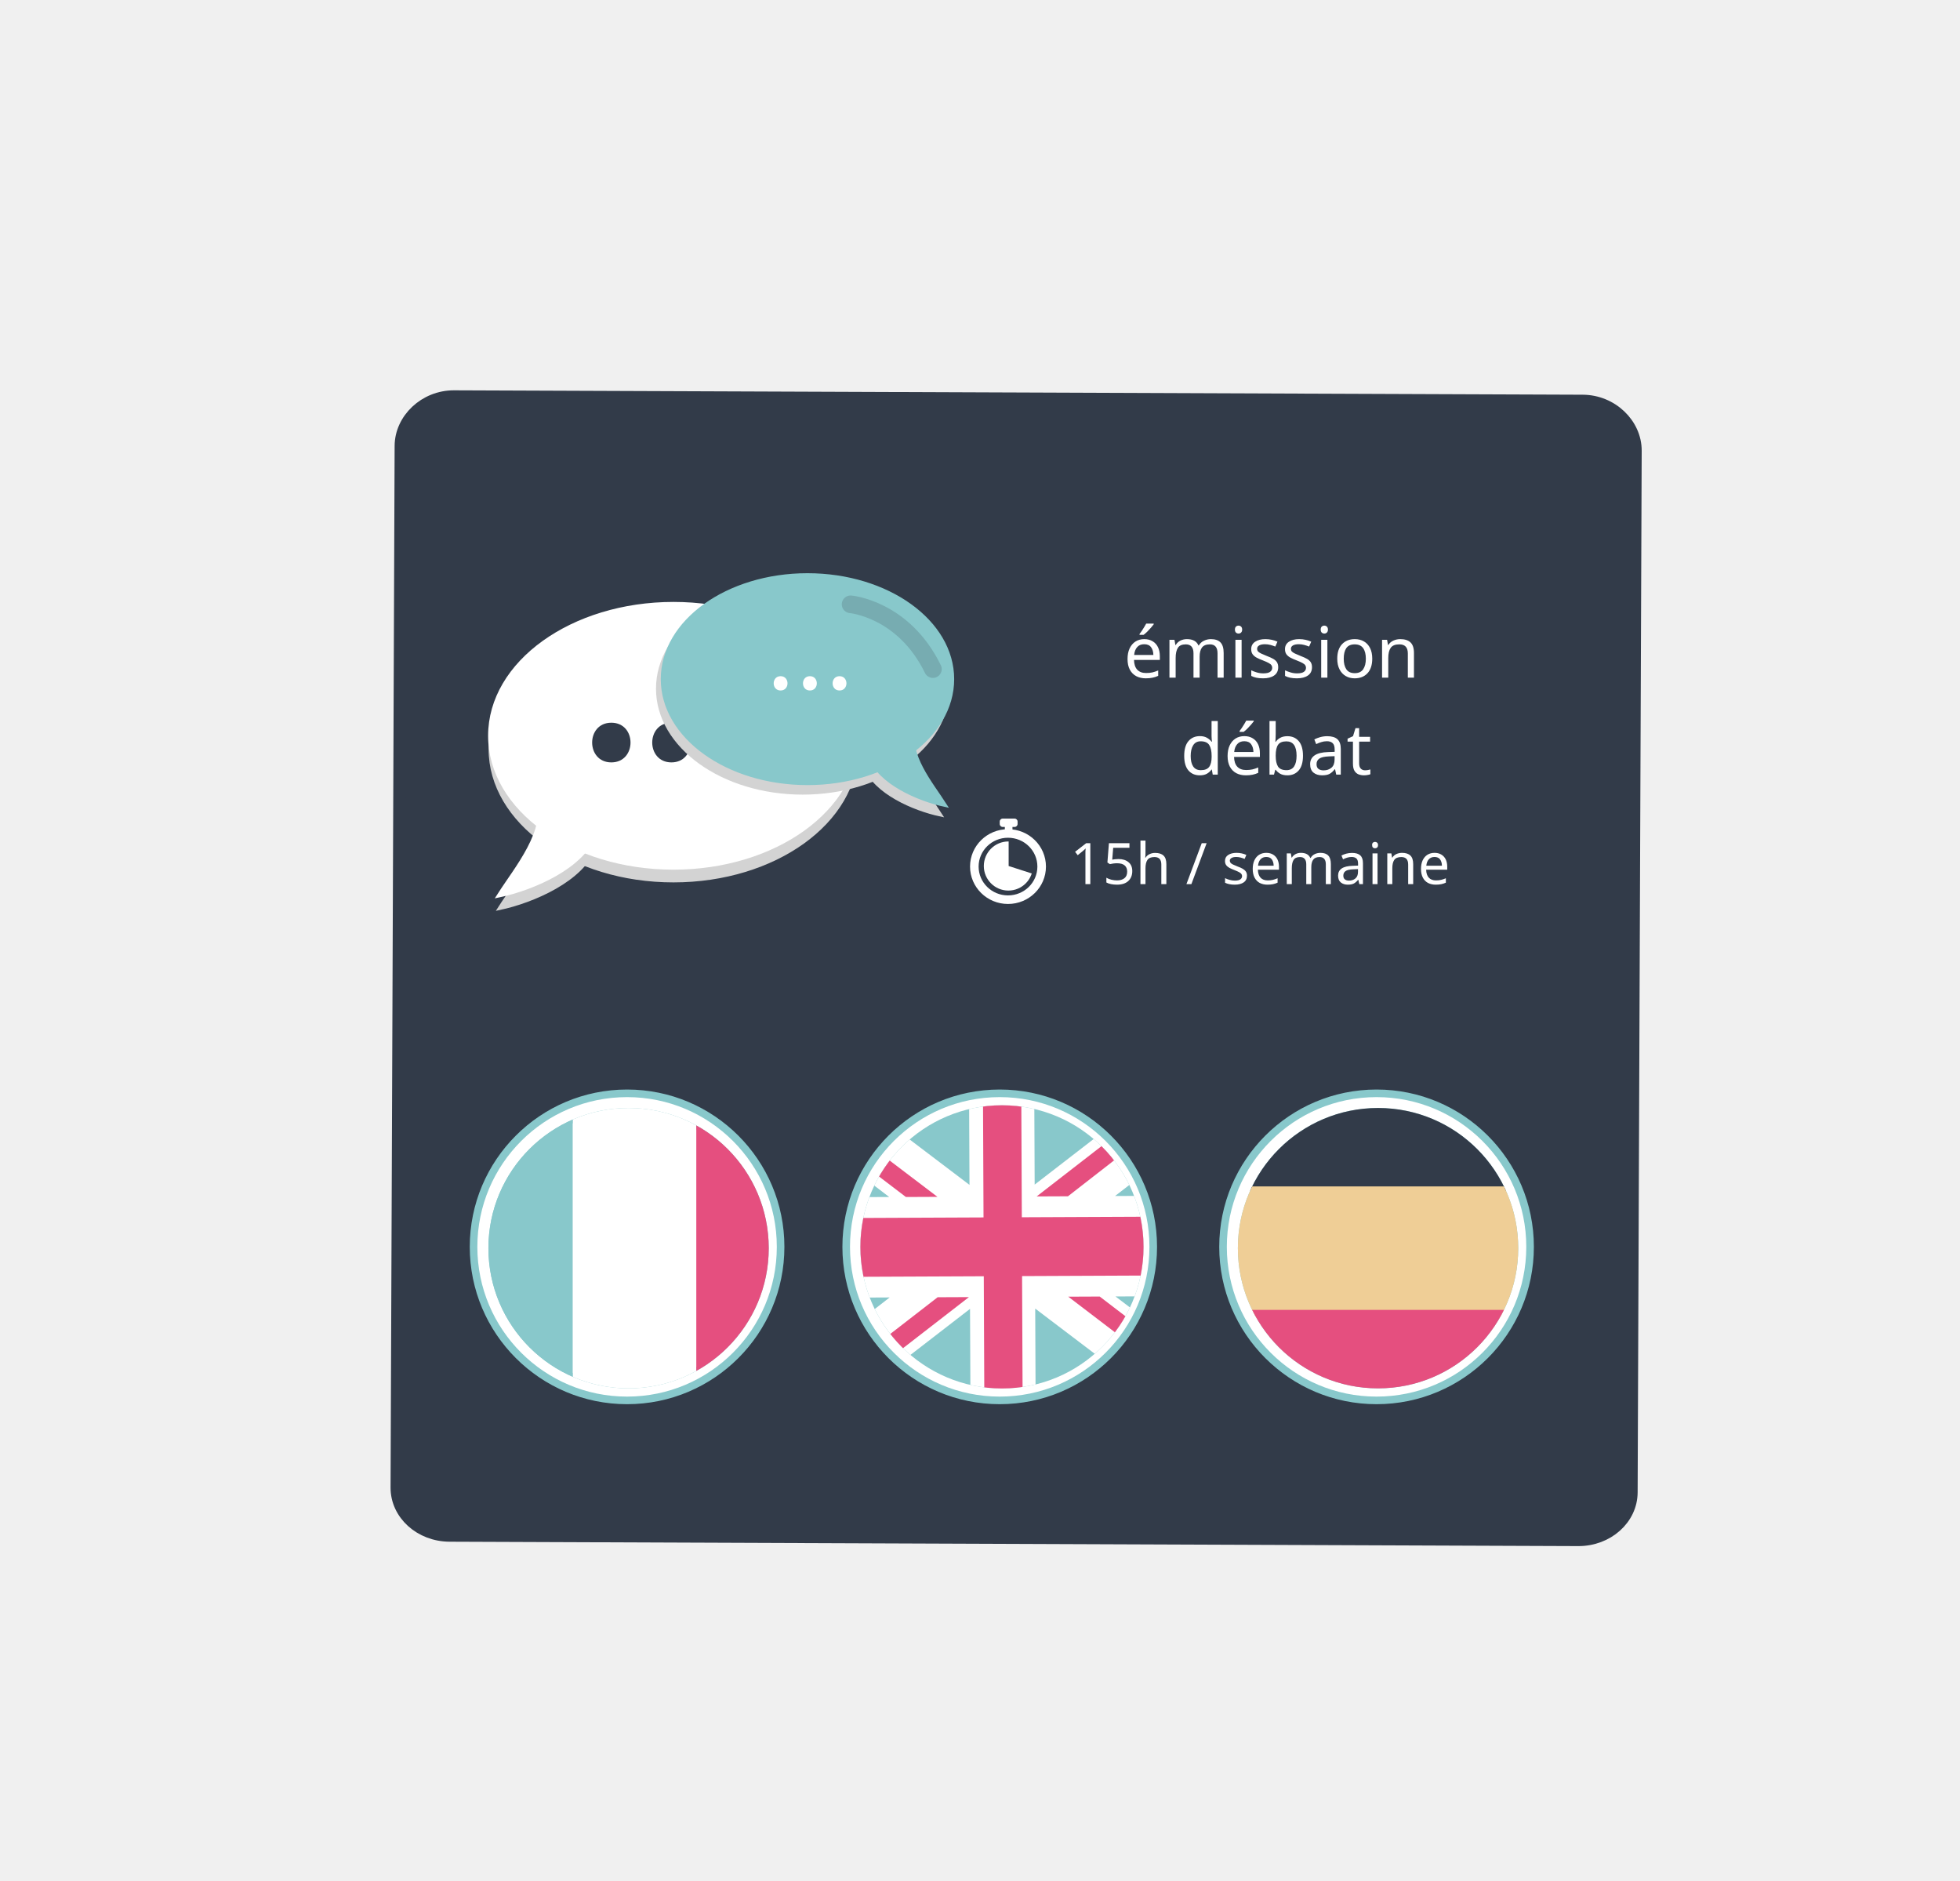
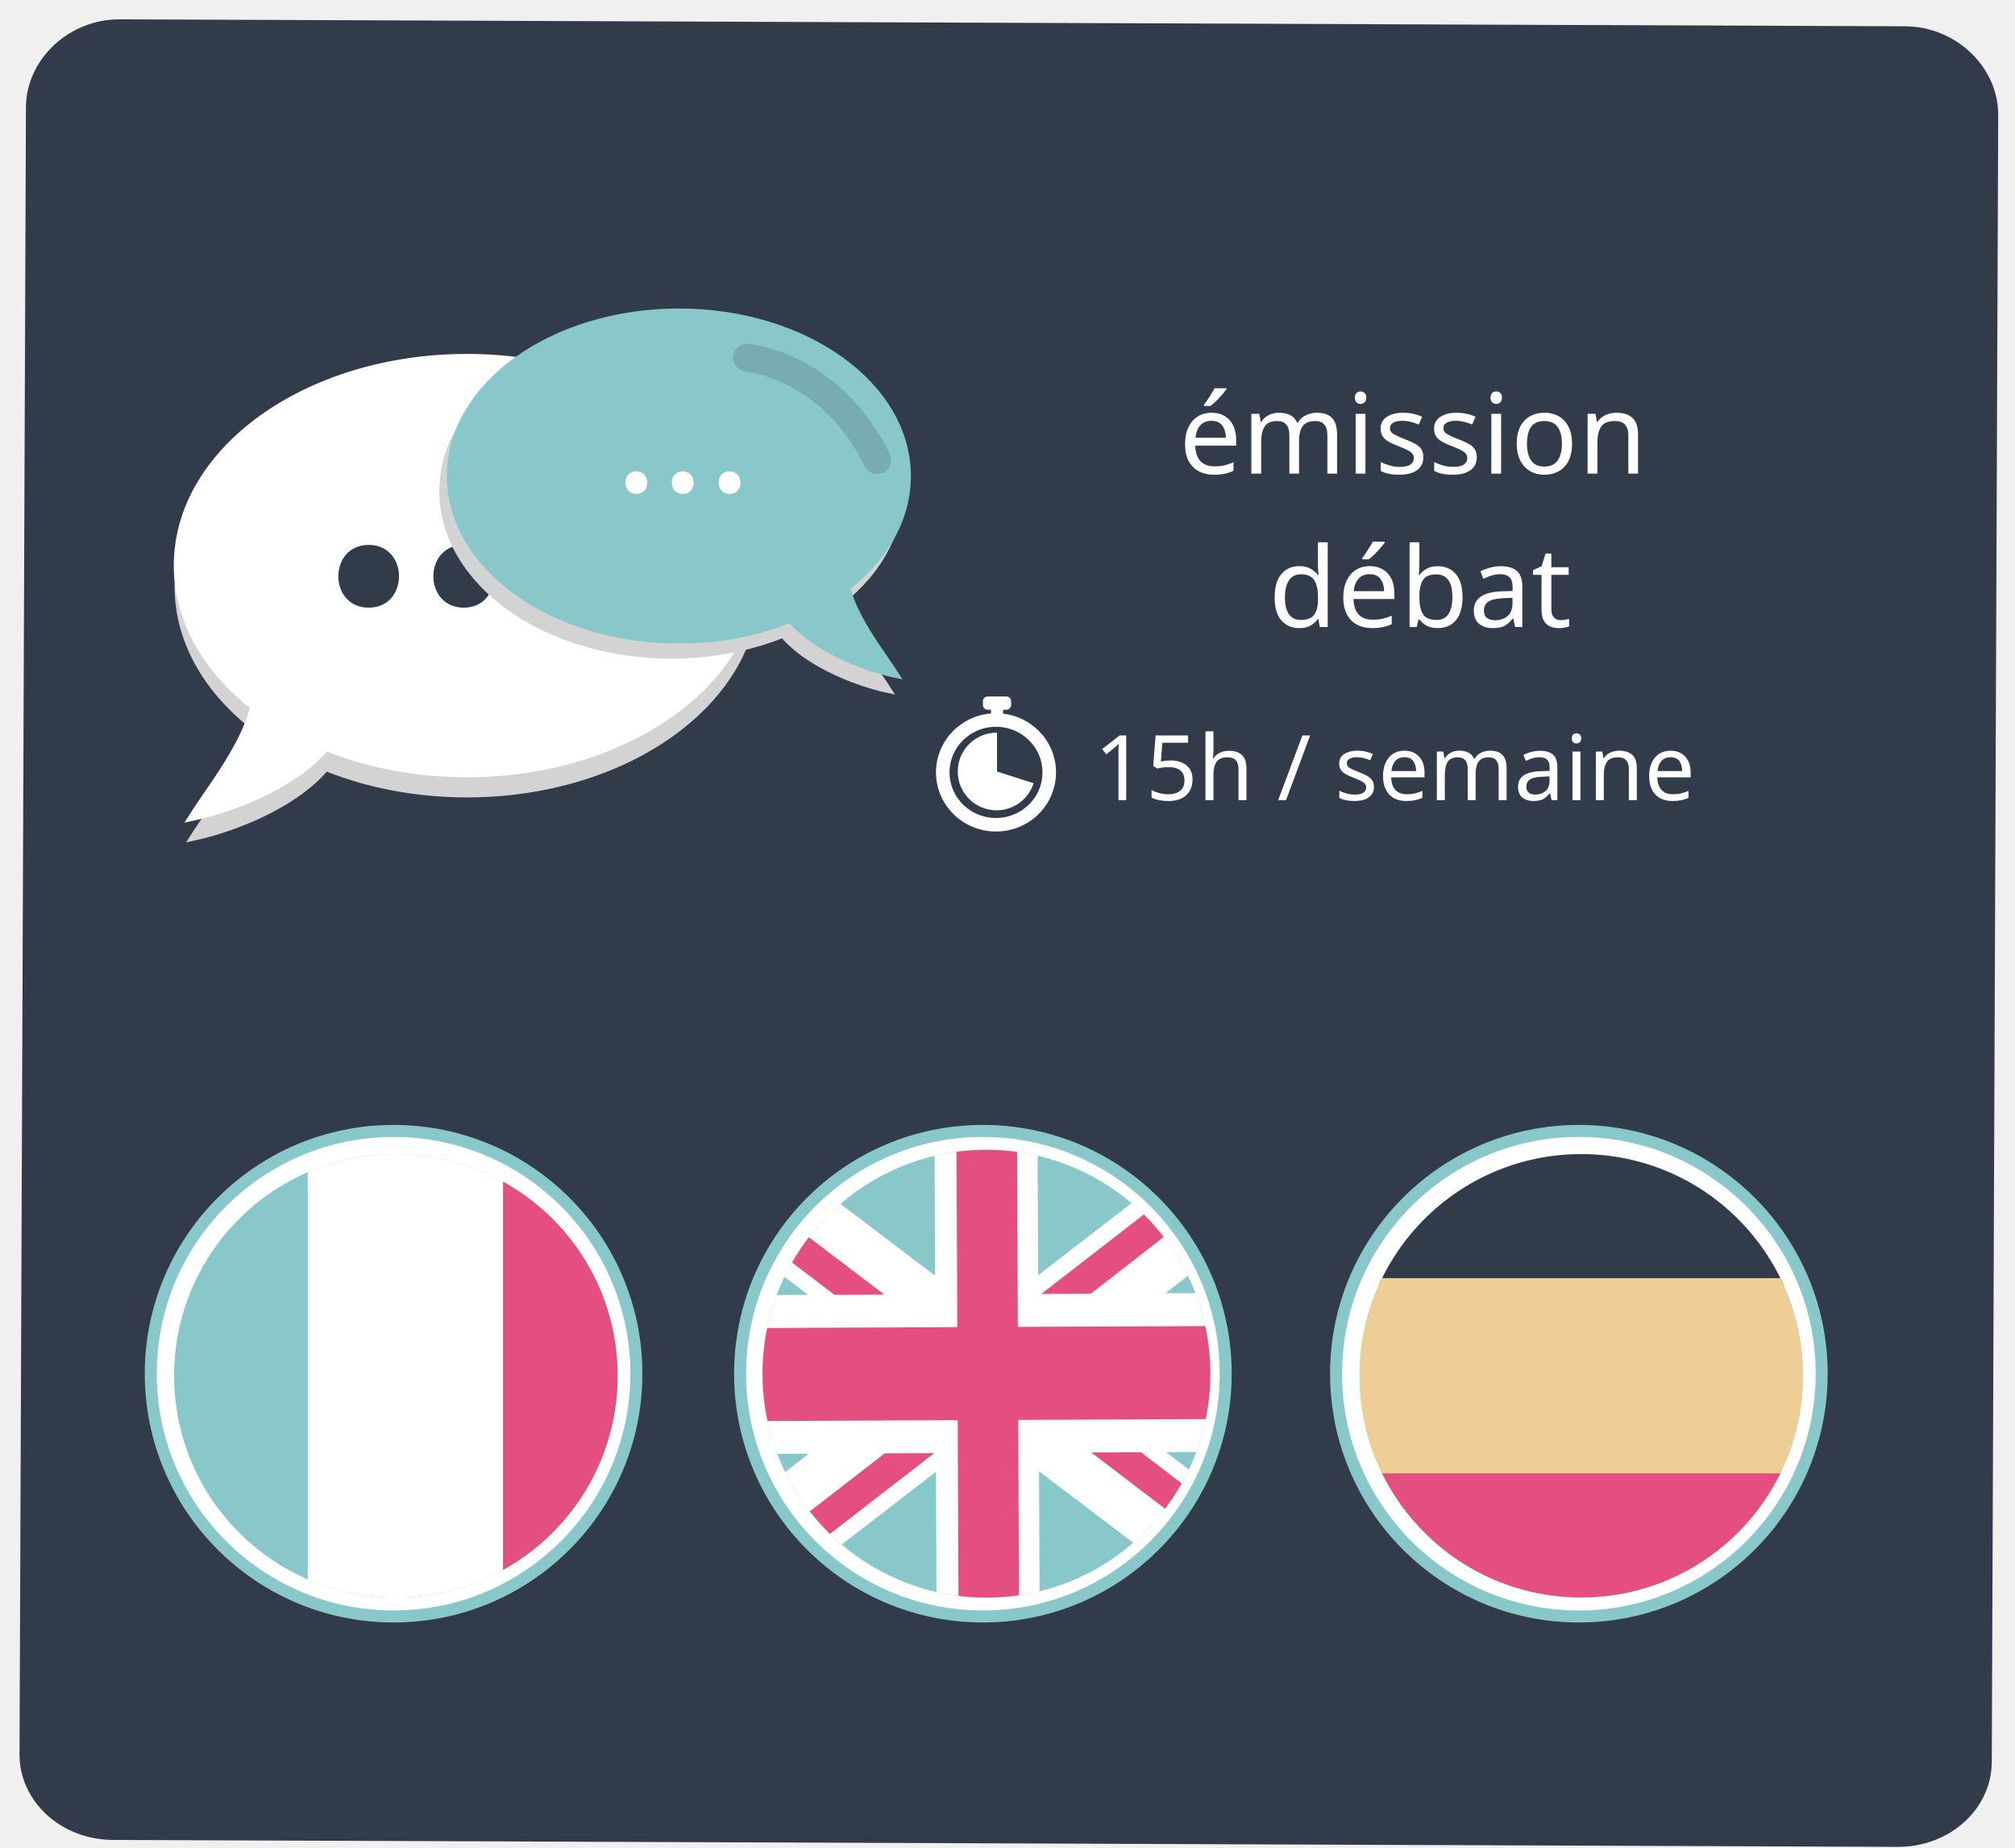
- <svg xmlns="http://www.w3.org/2000/svg" xmlns:xlink="http://www.w3.org/1999/xlink" version="1.1" id="Calque_1" x="0px" y="0px" width="444.578px" height="426.506px" viewBox="0 0 444.578 426.506" enable-background="new 0 0 444.578 426.506" xml:space="preserve">
+ <svg xmlns="http://www.w3.org/2000/svg" xmlns:xlink="http://www.w3.org/1999/xlink" version="1.1" id="Calque_1" x="0px" y="0px" width="289px" height="265px" viewBox="85.789 79.753 289 265" enable-background="new 85.789 79.753 289 265" xml:space="preserve">
  <g id="EmissionDebat">
    <g id="BlocDebat">
-       <path fill="#323B49" stroke="#323B49" stroke-width="2.871" stroke-miterlimit="10" d="M370.023,338.473    c-0.023,5.976-5.415,10.779-12.042,10.753l-255.998-0.997c-6.627-0.026-11.981-4.87-11.958-10.846l0.921-236.25    c0.023-5.976,5.416-11.198,12.044-11.172l255.998,0.997c6.627,0.026,11.979,5.29,11.956,11.266L370.023,338.473z" />
-     </g>
-     <rect x="221.338" y="142.138" fill="none" width="144.025" height="41.734" />
-     <text transform="matrix(1 0 0 1 254.8787 153.6904)" fill="#FFFFFF" font-family="'BloggerSans-Bold'" font-size="16">émission</text>
-     <text transform="matrix(1 0 0 1 267.7337 175.6904)" fill="#FFFFFF" font-family="'BloggerSans-Bold'" font-size="16">débat</text>
-     <rect x="225.395" y="191.031" fill="none" width="132.91" height="17.493" />
-     <text transform="matrix(1 0 0 1 242.704 200.5217)" fill="#FFFFFF" font-family="'MetaPro-Normal'" font-size="13">15h / semaine</text>
+       <path fill="#323B49" stroke="#323B49" stroke-width="2.871" stroke-miterlimit="10" d="M370.023,332.473    c-0.023,5.976-5.415,10.779-12.042,10.753l-255.998-0.997c-6.627-0.026-11.981-4.87-11.958-10.846l0.921-236.25    c0.023-5.976,5.416-11.198,12.044-11.172l255.998,0.997c6.627,0.026,11.979,5.29,11.956,11.266L370.023,332.473z" />
+     </g>
+     <rect x="221.338" y="136.138" fill="none" width="144.025" height="41.734" />
+     <text transform="matrix(1 0 0 1 254.8787 147.6904)" fill="#FFFFFF" font-family="'BloggerSans-Bold'" font-size="16">émission</text>
+     <text transform="matrix(1 0 0 1 267.7337 169.6904)" fill="#FFFFFF" font-family="'BloggerSans-Bold'" font-size="16">débat</text>
+     <rect x="225.395" y="185.031" fill="none" width="132.91" height="17.493" />
+     <text transform="matrix(1 0 0 1 242.704 194.5217)" fill="#FFFFFF" font-family="'MetaPro-Normal'" font-size="13">15h / semaine</text>
    <g id="DrapeauDebat">
      <g>
-         <circle fill="#FFFFFF" stroke="#88C8CB" stroke-width="1.722" stroke-miterlimit="10" cx="142.238" cy="282.792" r="34.823" />
+         <circle fill="#FFFFFF" stroke="#88C8CB" stroke-width="1.722" stroke-miterlimit="10" cx="142.238" cy="276.792" r="34.823" />
+         <g>
+           <g>
+             <g>
+               <defs>
+                 <circle id="SVGID_1_" cx="142.578" cy="277.091" r="31.794" />
+               </defs>
+               <clipPath id="SVGID_2_">
+                 <use xlink:href="#SVGID_1_" overflow="visible" />
+               </clipPath>
+               <circle clip-path="url(#SVGID_2_)" fill="#FFFFFF" stroke="#88C8CB" stroke-width="1.573" stroke-miterlimit="10" cx="142.578" cy="277.091" r="31.794" />
+             </g>
+           </g>
+           <g>
+             <g>
+               <defs>
+                 <circle id="SVGID_3_" cx="142.578" cy="277.091" r="31.794" />
+               </defs>
+               <clipPath id="SVGID_4_">
+                 <use xlink:href="#SVGID_3_" overflow="visible" />
+               </clipPath>
+               <rect x="101.938" y="237.084" clip-path="url(#SVGID_4_)" fill="#88C8CB" width="28" height="76" />
+             </g>
+           </g>
+           <g>
+             <g>
+               <defs>
+                 <circle id="SVGID_5_" cx="142.578" cy="277.091" r="31.794" />
+               </defs>
+               <clipPath id="SVGID_6_">
+                 <use xlink:href="#SVGID_5_" overflow="visible" />
+               </clipPath>
+               <rect x="129.938" y="237.084" clip-path="url(#SVGID_6_)" fill="#FFFFFF" width="28" height="76" />
+             </g>
+           </g>
+           <g>
+             <g>
+               <defs>
+                 <circle id="SVGID_7_" cx="142.578" cy="277.091" r="31.794" />
+               </defs>
+               <clipPath id="SVGID_8_">
+                 <use xlink:href="#SVGID_7_" overflow="visible" />
+               </clipPath>
+               <rect x="157.938" y="237.084" clip-path="url(#SVGID_8_)" fill="#E54F7F" width="26" height="76" />
+             </g>
+           </g>
+         </g>
+       </g>
+       <g>
+         <circle fill="#FFFFFF" stroke="#88C8CB" stroke-width="1.722" stroke-miterlimit="10" cx="312.238" cy="276.792" r="34.823" />
+         <g>
+           <g>
+             <g>
+               <defs>
+                 <circle id="SVGID_9_" cx="312.578" cy="277.091" r="31.794" />
+               </defs>
+               <clipPath id="SVGID_10_">
+                 <use xlink:href="#SVGID_9_" overflow="visible" />
+               </clipPath>
+               <circle clip-path="url(#SVGID_10_)" fill="#FFFFFF" stroke="#88C8CB" stroke-width="1.573" stroke-miterlimit="10" cx="312.578" cy="277.091" r="31.794" />
+             </g>
+           </g>
+           <g>
+             <g>
+               <defs>
+                 <circle id="SVGID_11_" cx="312.578" cy="277.091" r="31.794" />
+               </defs>
+               <clipPath id="SVGID_12_">
+                 <use xlink:href="#SVGID_11_" overflow="visible" />
+               </clipPath>
+               <rect x="270.938" y="234.084" clip-path="url(#SVGID_12_)" fill="#323B49" width="85" height="30" />
+             </g>
+           </g>
+           <g>
+             <g>
+               <defs>
+                 <circle id="SVGID_13_" cx="312.578" cy="277.091" r="31.794" />
+               </defs>
+               <clipPath id="SVGID_14_">
+                 <use xlink:href="#SVGID_13_" overflow="visible" />
+               </clipPath>
+               <rect x="270.938" y="263.084" clip-path="url(#SVGID_14_)" fill="#EFCE96" width="85" height="30" />
+             </g>
+           </g>
+           <g>
+             <g>
+               <defs>
+                 <circle id="SVGID_15_" cx="312.578" cy="277.091" r="31.794" />
+               </defs>
+               <clipPath id="SVGID_16_">
+                 <use xlink:href="#SVGID_15_" overflow="visible" />
+               </clipPath>
+               <rect x="270.938" y="291.084" clip-path="url(#SVGID_16_)" fill="#E54F7F" width="85" height="30" />
+             </g>
+           </g>
+         </g>
+       </g>
+       <g>
+         <circle fill="#FFFFFF" stroke="#88C8CB" stroke-width="1.722" stroke-miterlimit="10" cx="226.762" cy="276.792" r="34.823" />
+         <g>
+           <g>
+             <g>
+               <defs>
+                 <circle id="SVGID_17_" cx="227.269" cy="276.794" r="32.114" />
+               </defs>
+               <clipPath id="SVGID_18_">
+                 <use xlink:href="#SVGID_17_" overflow="visible" />
+               </clipPath>
+               <g clip-path="url(#SVGID_18_)">
+                 <rect x="193.237" y="232.316" transform="matrix(-0.0044 -1 1 -0.0044 -48.3452 505.3598)" fill="#88C8CB" width="68.322" height="88.861" />
+                 <polygon fill="#FFFFFF" points="182.926,265.565 201.694,265.483 182.862,251.103 182.827,242.8 193.565,242.753          219.905,262.735 219.817,242.637 234.602,242.572 234.689,262.671 260.855,242.457 271.683,242.409 271.72,250.713          252.924,265.257 271.784,265.176 271.884,287.959 253.024,288.042 271.948,302.423 271.983,310.728 261.154,310.776          234.813,290.79 234.9,310.891 220.118,310.956 220.027,290.856 193.865,311.071 183.126,311.119 183.09,302.813          201.794,288.267 183.025,288.35        " />
+                 <path fill="#E54F7F" d="M182.947,270.292l40.141-0.176l-0.12-27.492l8.686-0.039l0.121,27.493l40.028-0.176l0.06,13.342         l-40.03,0.177l0.12,27.484l-8.684,0.038l-0.122-27.484l-40.141,0.176L182.947,270.292L182.947,270.292z M264.699,242.441         l-29.559,22.911l7.1-0.031l29.442-22.911L264.699,242.441L264.699,242.441z M271.982,310.728l-0.024-5.428l-22.516-17.241         l-7.134,0.031L271.982,310.728L271.982,310.728z M212.641,265.451L182.827,242.8l0.023,5.44l22.631,17.243L212.641,265.451         L212.641,265.451z M212.682,288.218l-29.556,22.901l7.097-0.032l29.559-22.899L212.682,288.218z" />
+               </g>
+             </g>
+           </g>
+         </g>
+       </g>
+     </g>
+     <g id="VisuelDebat1">
+       <g>
+         <ellipse fill="#D3D3D3" stroke="#D3D3D3" stroke-width="0.856" stroke-miterlimit="10" cx="152.762" cy="163.881" rx="41.507" ry="29.821" />
+         <path fill="#D3D3D3" stroke="#D3D3D3" stroke-width="0.856" stroke-miterlimit="10" d="M122.062,177.753     c2.654,7.431-4.969,16.363-8.684,22.202c7.431-1.592,18.768-6.433,21.422-13.864" />
+       </g>
+       <g>
+         <ellipse fill="#FFFFFF" stroke="#FFFFFF" stroke-width="1.081" stroke-miterlimit="10" cx="152.762" cy="160.881" rx="41.507" ry="29.821" />
+         <path fill="#FFFFFF" stroke="#FFFFFF" stroke-width="1.081" stroke-miterlimit="10" d="M122.062,174.753     c2.654,7.431-4.969,16.363-8.684,22.202c7.431-1.592,18.768-6.433,21.422-13.864" />
+       </g>
+       <g>
+         <g>
+           <g>
+             <path fill="#323B49" d="M138.666,166.913c5.804,0,5.804-9,0-9S132.862,166.913,138.666,166.913L138.666,166.913z" />
+           </g>
+         </g>
+         <g>
+           <g>
+             <path fill="#323B49" d="M152.294,166.913c5.804,0,5.804-9,0-9C146.491,157.913,146.491,166.913,152.294,166.913       L152.294,166.913z" />
+           </g>
+         </g>
+         <g>
+           <g>
+             <path fill="#323B49" d="M166.076,166.913c5.804,0,5.804-9,0-9S160.272,166.913,166.076,166.913L166.076,166.913z" />
+           </g>
+         </g>
+       </g>
+       <g>
+         <ellipse fill="#D3D3D3" stroke="#D3D3D3" stroke-width="0.856" stroke-miterlimit="10" cx="182.074" cy="150.195" rx="32.848" ry="23.6" />
+         <path fill="#D3D3D3" stroke="#D3D3D3" stroke-width="0.856" stroke-miterlimit="10" d="M206.369,161.173     c-2.1,5.881,3.932,12.95,6.873,17.57c-5.881-1.26-14.853-5.091-16.953-10.972" />
+       </g>
+       <g>
+         <ellipse fill="#88C8CB" stroke="#88C8CB" stroke-width="0.856" stroke-miterlimit="10" cx="183.155" cy="148.033" rx="32.848" ry="23.6" />
+         <path fill="#88C8CB" stroke="#88C8CB" stroke-width="0.856" stroke-miterlimit="10" d="M207.451,159.011     c-2.1,5.881,3.932,12.95,6.873,17.57c-5.881-1.26-14.853-5.091-16.953-10.972" />
+       </g>
+       <g>
+         <g>
+           <g>
+             <path fill="#FFFFFF" d="M177.061,150.603c2.091,0,2.091-3.243,0-3.243S174.97,150.603,177.061,150.603L177.061,150.603z" />
+           </g>
+         </g>
+         <g>
+           <g>
+             <path fill="#FFFFFF" d="M183.707,150.603c2.091,0,2.091-3.243,0-3.243S181.615,150.603,183.707,150.603L183.707,150.603z" />
+           </g>
+         </g>
+         <g>
+           <g>
+             <path fill="#FFFFFF" d="M190.427,150.603c2.091,0,2.091-3.243,0-3.243S188.335,150.603,190.427,150.603L190.427,150.603z" />
+           </g>
+         </g>
+       </g>
+       <path opacity="0.2" fill="none" stroke="#323B49" stroke-width="4" stroke-linecap="round" stroke-linejoin="round" stroke-miterlimit="10" enable-background="new    " d="    M192.938,131.061c0,0,12,1.023,18.667,14.69" />
+     </g>
+     <g id="VisuelDebat2">
+       <g>
        <g>
          <g>
            <defs>
-               <circle id="SVGID_1_" cx="142.578" cy="283.091" r="31.794" />
+               <circle id="SVGID_19_" cx="228.724" cy="190.415" r="5.569" />
            </defs>
-             <clipPath id="SVGID_2_">
-               <use xlink:href="#SVGID_1_" overflow="visible" />
+             <clipPath id="SVGID_20_">
+               <use xlink:href="#SVGID_19_" overflow="visible" />
            </clipPath>
-             <circle clip-path="url(#SVGID_2_)" fill="#FFFFFF" stroke="#88C8CB" stroke-width="1.573" stroke-miterlimit="10" cx="142.578" cy="283.091" r="31.794" />
-           </g>
-           <g>
-             <defs>
-               <circle id="SVGID_3_" cx="142.578" cy="283.091" r="31.794" />
-             </defs>
-             <clipPath id="SVGID_4_">
-               <use xlink:href="#SVGID_3_" overflow="visible" />
-             </clipPath>
-             <rect x="101.938" y="243.084" clip-path="url(#SVGID_4_)" fill="#88C8CB" width="28" height="76" />
-           </g>
-           <g>
-             <defs>
-               <circle id="SVGID_5_" cx="142.578" cy="283.091" r="31.794" />
-             </defs>
-             <clipPath id="SVGID_6_">
-               <use xlink:href="#SVGID_5_" overflow="visible" />
-             </clipPath>
-             <rect x="129.938" y="243.084" clip-path="url(#SVGID_6_)" fill="#FFFFFF" width="28" height="76" />
-           </g>
-           <g>
-             <defs>
-               <circle id="SVGID_7_" cx="142.578" cy="283.091" r="31.794" />
-             </defs>
-             <clipPath id="SVGID_8_">
-               <use xlink:href="#SVGID_7_" overflow="visible" />
-             </clipPath>
-             <rect x="157.938" y="243.084" clip-path="url(#SVGID_8_)" fill="#E54F7F" width="26" height="76" />
-           </g>
-         </g>
-       </g>
-       <g>
-         <circle fill="#FFFFFF" stroke="#88C8CB" stroke-width="1.722" stroke-miterlimit="10" cx="312.238" cy="282.792" r="34.823" />
-         <g>
-           <g>
-             <defs>
-               <circle id="SVGID_9_" cx="312.578" cy="283.091" r="31.794" />
-             </defs>
-             <clipPath id="SVGID_10_">
-               <use xlink:href="#SVGID_9_" overflow="visible" />
-             </clipPath>
-             <circle clip-path="url(#SVGID_10_)" fill="#FFFFFF" stroke="#88C8CB" stroke-width="1.573" stroke-miterlimit="10" cx="312.578" cy="283.091" r="31.794" />
-           </g>
-           <g>
-             <defs>
-               <circle id="SVGID_11_" cx="312.578" cy="283.091" r="31.794" />
-             </defs>
-             <clipPath id="SVGID_12_">
-               <use xlink:href="#SVGID_11_" overflow="visible" />
-             </clipPath>
-             <rect x="270.938" y="240.084" clip-path="url(#SVGID_12_)" fill="#323B49" width="85" height="30" />
-           </g>
-           <g>
-             <defs>
-               <circle id="SVGID_13_" cx="312.578" cy="283.091" r="31.794" />
-             </defs>
-             <clipPath id="SVGID_14_">
-               <use xlink:href="#SVGID_13_" overflow="visible" />
-             </clipPath>
-             <rect x="270.938" y="269.084" clip-path="url(#SVGID_14_)" fill="#EFCE96" width="85" height="30" />
-           </g>
-           <g>
-             <defs>
-               <circle id="SVGID_15_" cx="312.578" cy="283.091" r="31.794" />
-             </defs>
-             <clipPath id="SVGID_16_">
-               <use xlink:href="#SVGID_15_" overflow="visible" />
-             </clipPath>
-             <rect x="270.938" y="297.084" clip-path="url(#SVGID_16_)" fill="#E54F7F" width="85" height="30" />
-           </g>
-         </g>
-       </g>
-       <g>
-         <circle fill="#FFFFFF" stroke="#88C8CB" stroke-width="1.722" stroke-miterlimit="10" cx="226.762" cy="282.792" r="34.823" />
-         <g>
-           <g>
-             <defs>
-               <circle id="SVGID_17_" cx="227.269" cy="282.794" r="32.114" />
-             </defs>
-             <clipPath id="SVGID_18_">
-               <use xlink:href="#SVGID_17_" overflow="visible" />
-             </clipPath>
-             <g clip-path="url(#SVGID_18_)">
-               <rect x="193.241" y="238.314" transform="matrix(0.0044 1 -1 0.0044 509.1414 54.1008)" fill="#88C8CB" width="68.321" height="88.86" />
-               <polygon fill="#FFFFFF" points="182.926,271.565 201.694,271.483 182.862,257.103 182.827,248.8 193.565,248.753         219.905,268.735 219.817,248.637 234.602,248.572 234.689,268.671 260.855,248.457 271.683,248.409 271.72,256.713         252.924,271.257 271.784,271.176 271.884,293.959 253.024,294.042 271.948,308.423 271.983,316.728 261.154,316.776         234.813,296.79 234.9,316.891 220.118,316.956 220.027,296.856 193.865,317.071 183.126,317.119 183.09,308.813         201.794,294.267 183.025,294.35       " />
-               <path fill="#E54F7F" d="M182.947,276.292l40.141-0.176l-0.12-27.492l8.686-0.039l0.121,27.493l40.028-0.176l0.06,13.342        l-40.03,0.177l0.12,27.484l-8.684,0.038l-0.122-27.484l-40.141,0.176L182.947,276.292L182.947,276.292z M264.699,248.441        l-29.559,22.911l7.1-0.031l29.442-22.911L264.699,248.441L264.699,248.441z M271.982,316.728l-0.024-5.428l-22.516-17.241        l-7.134,0.031L271.982,316.728L271.982,316.728z M212.641,271.451L182.827,248.8l0.023,5.44l22.631,17.243L212.641,271.451        L212.641,271.451z M212.682,294.218l-29.556,22.901l7.097-0.032l29.559-22.899L212.682,294.218z" />
-             </g>
-           </g>
-         </g>
-       </g>
-     </g>
-     <g id="VisuelDebat1">
-       <g>
-         <ellipse fill="#D3D3D3" stroke="#D3D3D3" stroke-width="0.856" stroke-miterlimit="10" cx="152.762" cy="169.881" rx="41.507" ry="29.821" />
-         <path fill="#D3D3D3" stroke="#D3D3D3" stroke-width="0.856" stroke-miterlimit="10" d="M122.062,183.753     c2.654,7.431-4.969,16.363-8.684,22.202c7.431-1.592,18.768-6.433,21.422-13.864" />
-       </g>
-       <g>
-         <ellipse fill="#FFFFFF" stroke="#FFFFFF" stroke-width="1.081" stroke-miterlimit="10" cx="152.762" cy="166.881" rx="41.507" ry="29.821" />
-         <path fill="#FFFFFF" stroke="#FFFFFF" stroke-width="1.081" stroke-miterlimit="10" d="M122.062,180.753     c2.654,7.431-4.969,16.363-8.684,22.202c7.431-1.592,18.768-6.433,21.422-13.864" />
-       </g>
-       <g>
-         <g>
-           <g>
-             <path fill="#323B49" d="M138.666,172.913c5.804,0,5.804-9,0-9S132.862,172.913,138.666,172.913L138.666,172.913z" />
-           </g>
-         </g>
-         <g>
-           <g>
-             <path fill="#323B49" d="M152.294,172.913c5.804,0,5.804-9,0-9C146.491,163.913,146.491,172.913,152.294,172.913       L152.294,172.913z" />
-           </g>
-         </g>
-         <g>
-           <g>
-             <path fill="#323B49" d="M166.076,172.913c5.804,0,5.804-9,0-9S160.272,172.913,166.076,172.913L166.076,172.913z" />
-           </g>
-         </g>
-       </g>
-       <g>
-         <ellipse fill="#D3D3D3" stroke="#D3D3D3" stroke-width="0.856" stroke-miterlimit="10" cx="182.074" cy="156.195" rx="32.848" ry="23.6" />
-         <path fill="#D3D3D3" stroke="#D3D3D3" stroke-width="0.856" stroke-miterlimit="10" d="M206.369,167.173     c-2.1,5.881,3.932,12.95,6.873,17.57c-5.881-1.26-14.853-5.091-16.953-10.972" />
-       </g>
-       <g>
-         <ellipse fill="#88C8CB" stroke="#88C8CB" stroke-width="0.856" stroke-miterlimit="10" cx="183.155" cy="154.033" rx="32.848" ry="23.6" />
-         <path fill="#88C8CB" stroke="#88C8CB" stroke-width="0.856" stroke-miterlimit="10" d="M207.451,165.011     c-2.1,5.881,3.932,12.95,6.873,17.57c-5.881-1.26-14.853-5.091-16.953-10.972" />
-       </g>
-       <g>
-         <g>
-           <g>
-             <path fill="#FFFFFF" d="M177.061,156.603c2.091,0,2.091-3.243,0-3.243S174.97,156.603,177.061,156.603L177.061,156.603z" />
-           </g>
-         </g>
-         <g>
-           <g>
-             <path fill="#FFFFFF" d="M183.707,156.603c2.091,0,2.091-3.243,0-3.243S181.615,156.603,183.707,156.603L183.707,156.603z" />
-           </g>
-         </g>
-         <g>
-           <g>
-             <path fill="#FFFFFF" d="M190.427,156.603c2.091,0,2.091-3.243,0-3.243S188.335,156.603,190.427,156.603L190.427,156.603z" />
-           </g>
-         </g>
-       </g>
-       <path opacity="0.2" fill="none" stroke="#323B49" stroke-width="4" stroke-linecap="round" stroke-linejoin="round" stroke-miterlimit="10" enable-background="new    " d="    M192.938,137.061c0,0,12,1.023,18.667,14.69" />
-     </g>
-     <g id="VisuelDebat2">
-       <g>
-         <g>
-           <defs>
-             <circle id="SVGID_19_" cx="228.724" cy="196.415" r="5.569" />
-           </defs>
-           <clipPath id="SVGID_20_">
-             <use xlink:href="#SVGID_19_" overflow="visible" />
-           </clipPath>
-           <polygon clip-path="url(#SVGID_20_)" fill="#FFFFFF" points="228.787,189.918 228.787,196.415 234.293,198.187 233.661,205.739       223.999,204.684 219.358,198.904 219.611,192.871 223.999,190.382     " />
-         </g>
-       </g>
-       <ellipse fill="none" stroke="#FFFFFF" stroke-width="1.944" stroke-miterlimit="10" cx="228.64" cy="196.542" rx="7.637" ry="7.51" />
-       <path fill="#FFFFFF" d="M230.813,186.88c0,0.373-0.302,0.675-0.675,0.675h-2.7c-0.373,0-0.675-0.302-0.675-0.675v-0.548    c0-0.373,0.302-0.675,0.675-0.675h2.7c0.373,0,0.675,0.302,0.675,0.675V186.88z" />
-       <rect x="227.923" y="187.006" fill="#FFFFFF" width="1.73" height="1.434" />
+             <polygon clip-path="url(#SVGID_20_)" fill="#FFFFFF" points="228.787,183.918 228.787,190.415 234.293,192.187        233.661,199.739 223.999,198.684 219.358,192.904 219.611,186.871 223.999,184.382      " />
+           </g>
+         </g>
+       </g>
+       <ellipse fill="none" stroke="#FFFFFF" stroke-width="1.944" stroke-miterlimit="10" cx="228.64" cy="190.542" rx="7.637" ry="7.51" />
+       <path fill="#FFFFFF" d="M230.813,180.88c0,0.373-0.302,0.675-0.675,0.675h-2.7c-0.373,0-0.675-0.302-0.675-0.675v-0.548    c0-0.373,0.302-0.675,0.675-0.675h2.7c0.373,0,0.675,0.302,0.675,0.675V180.88z" />
+       <rect x="227.923" y="181.006" fill="#FFFFFF" width="1.73" height="1.434" />
    </g>
  </g>
</svg>
